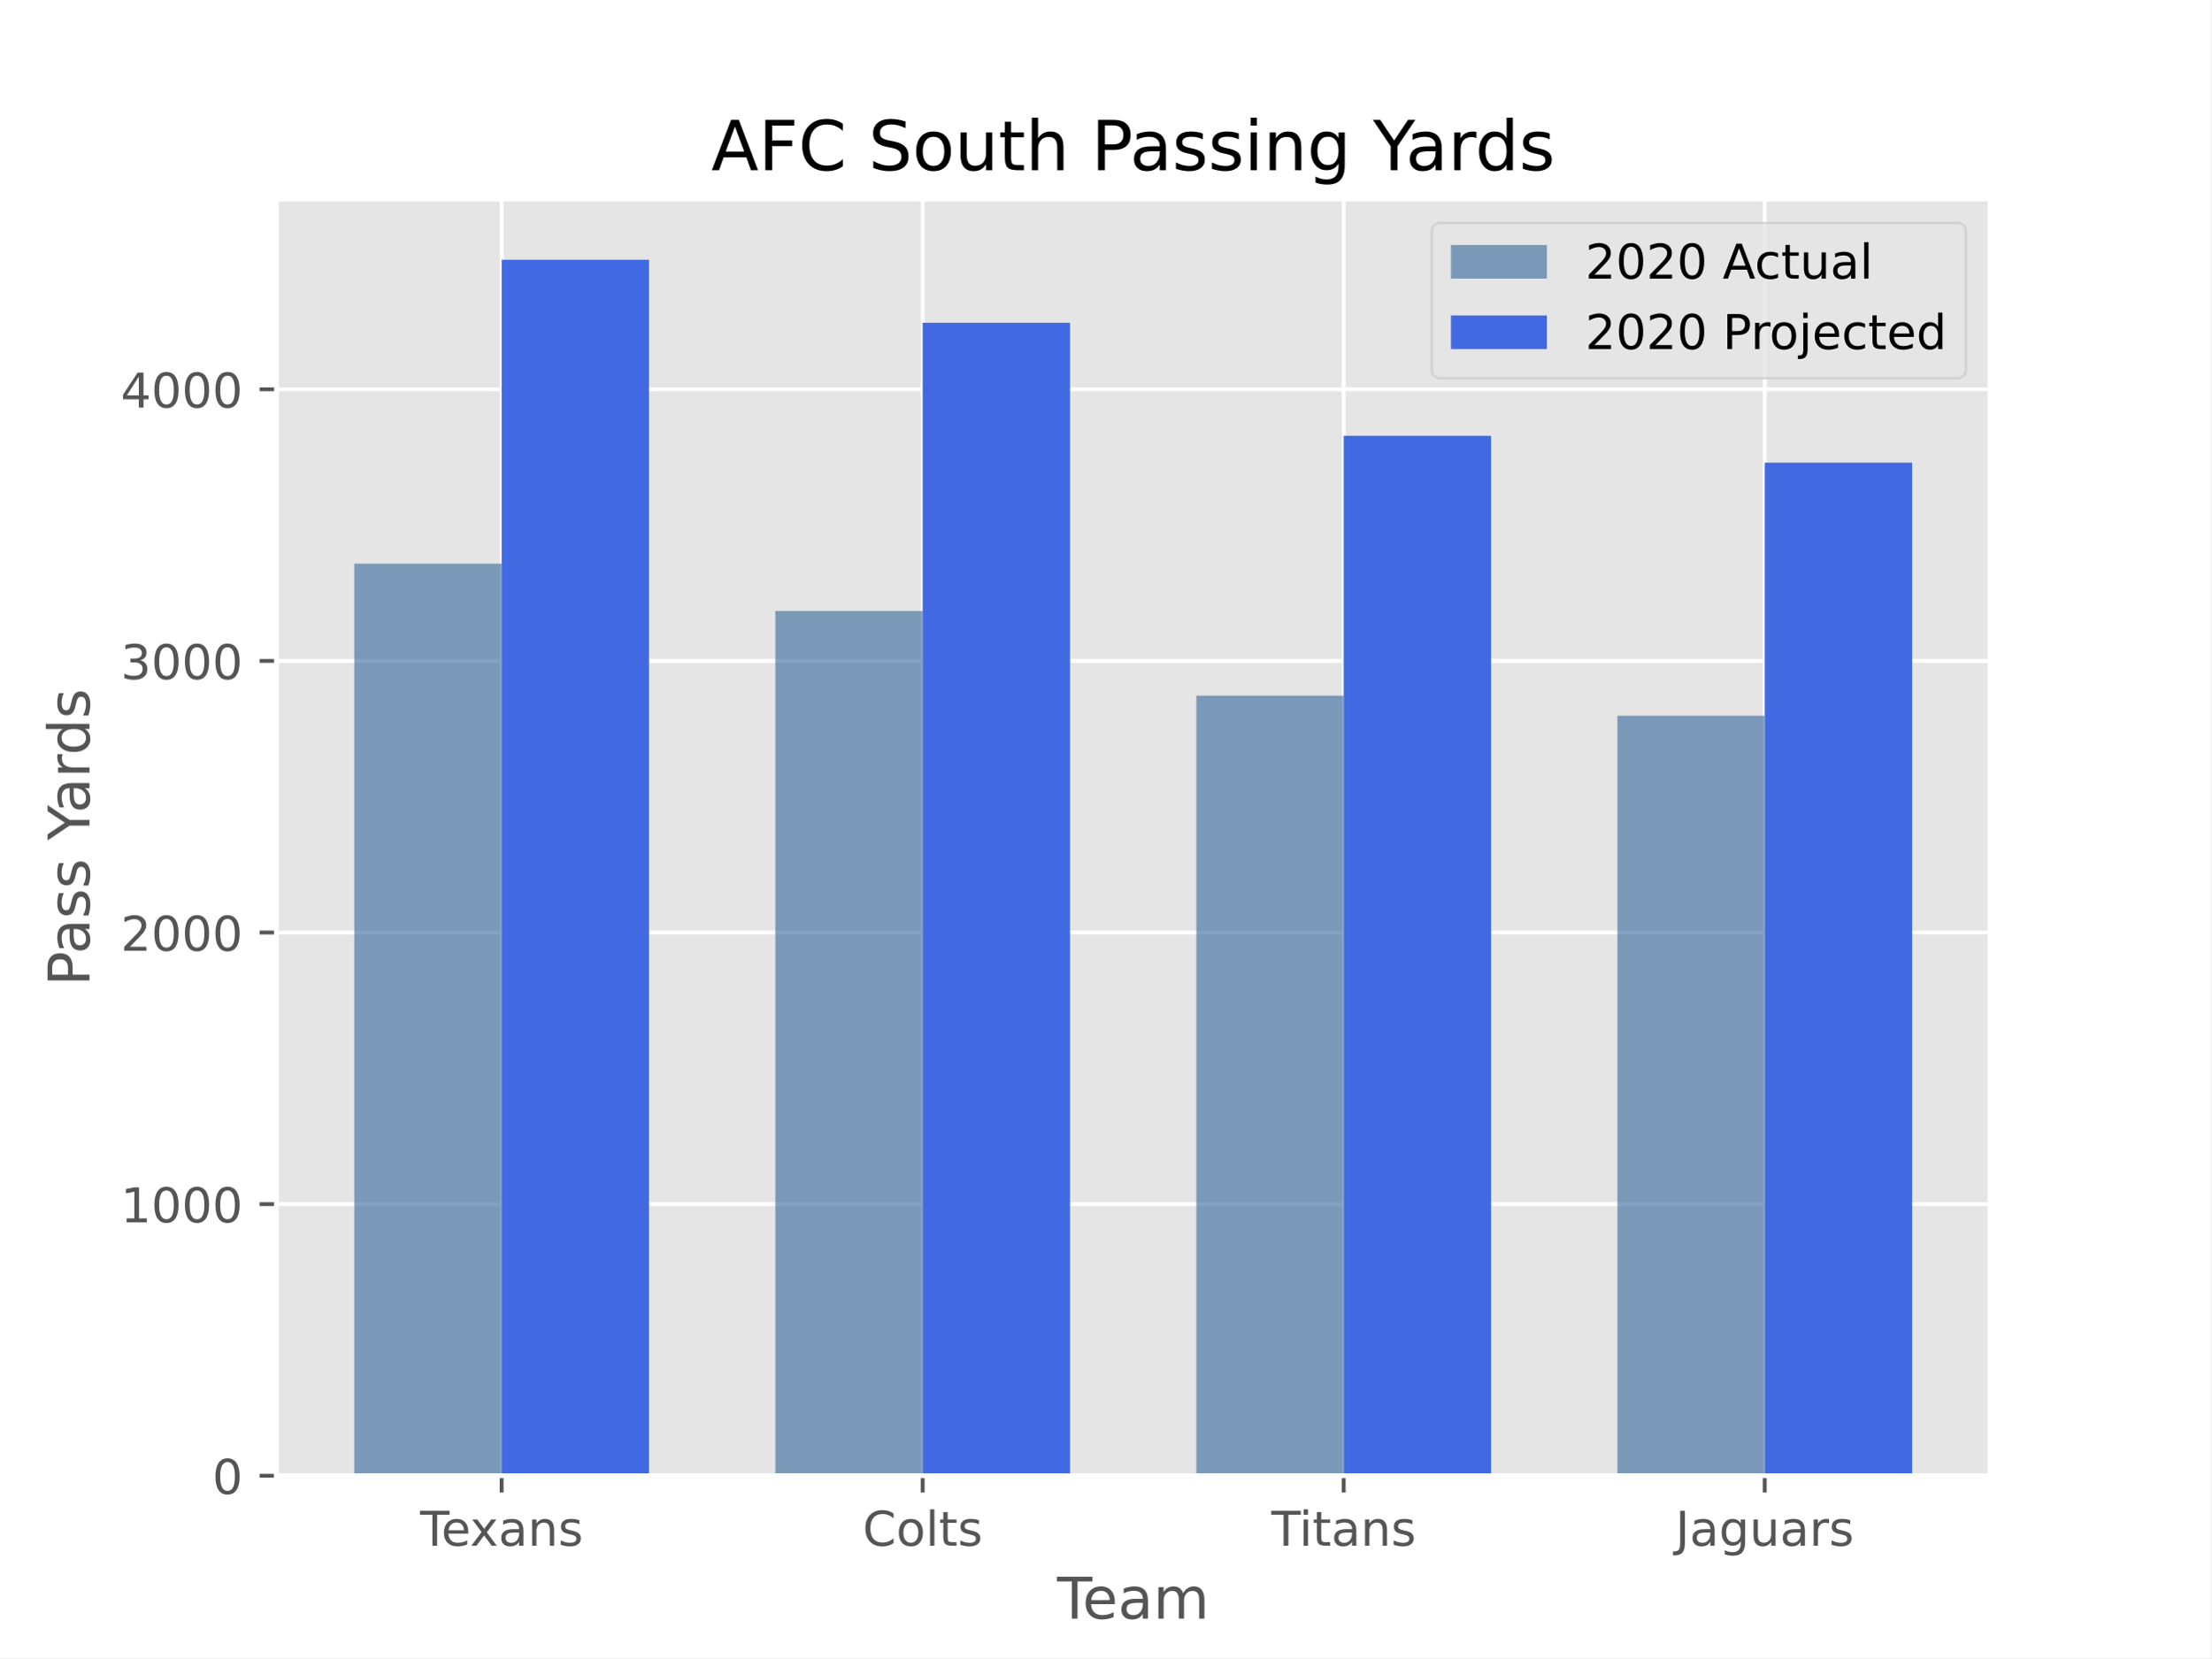
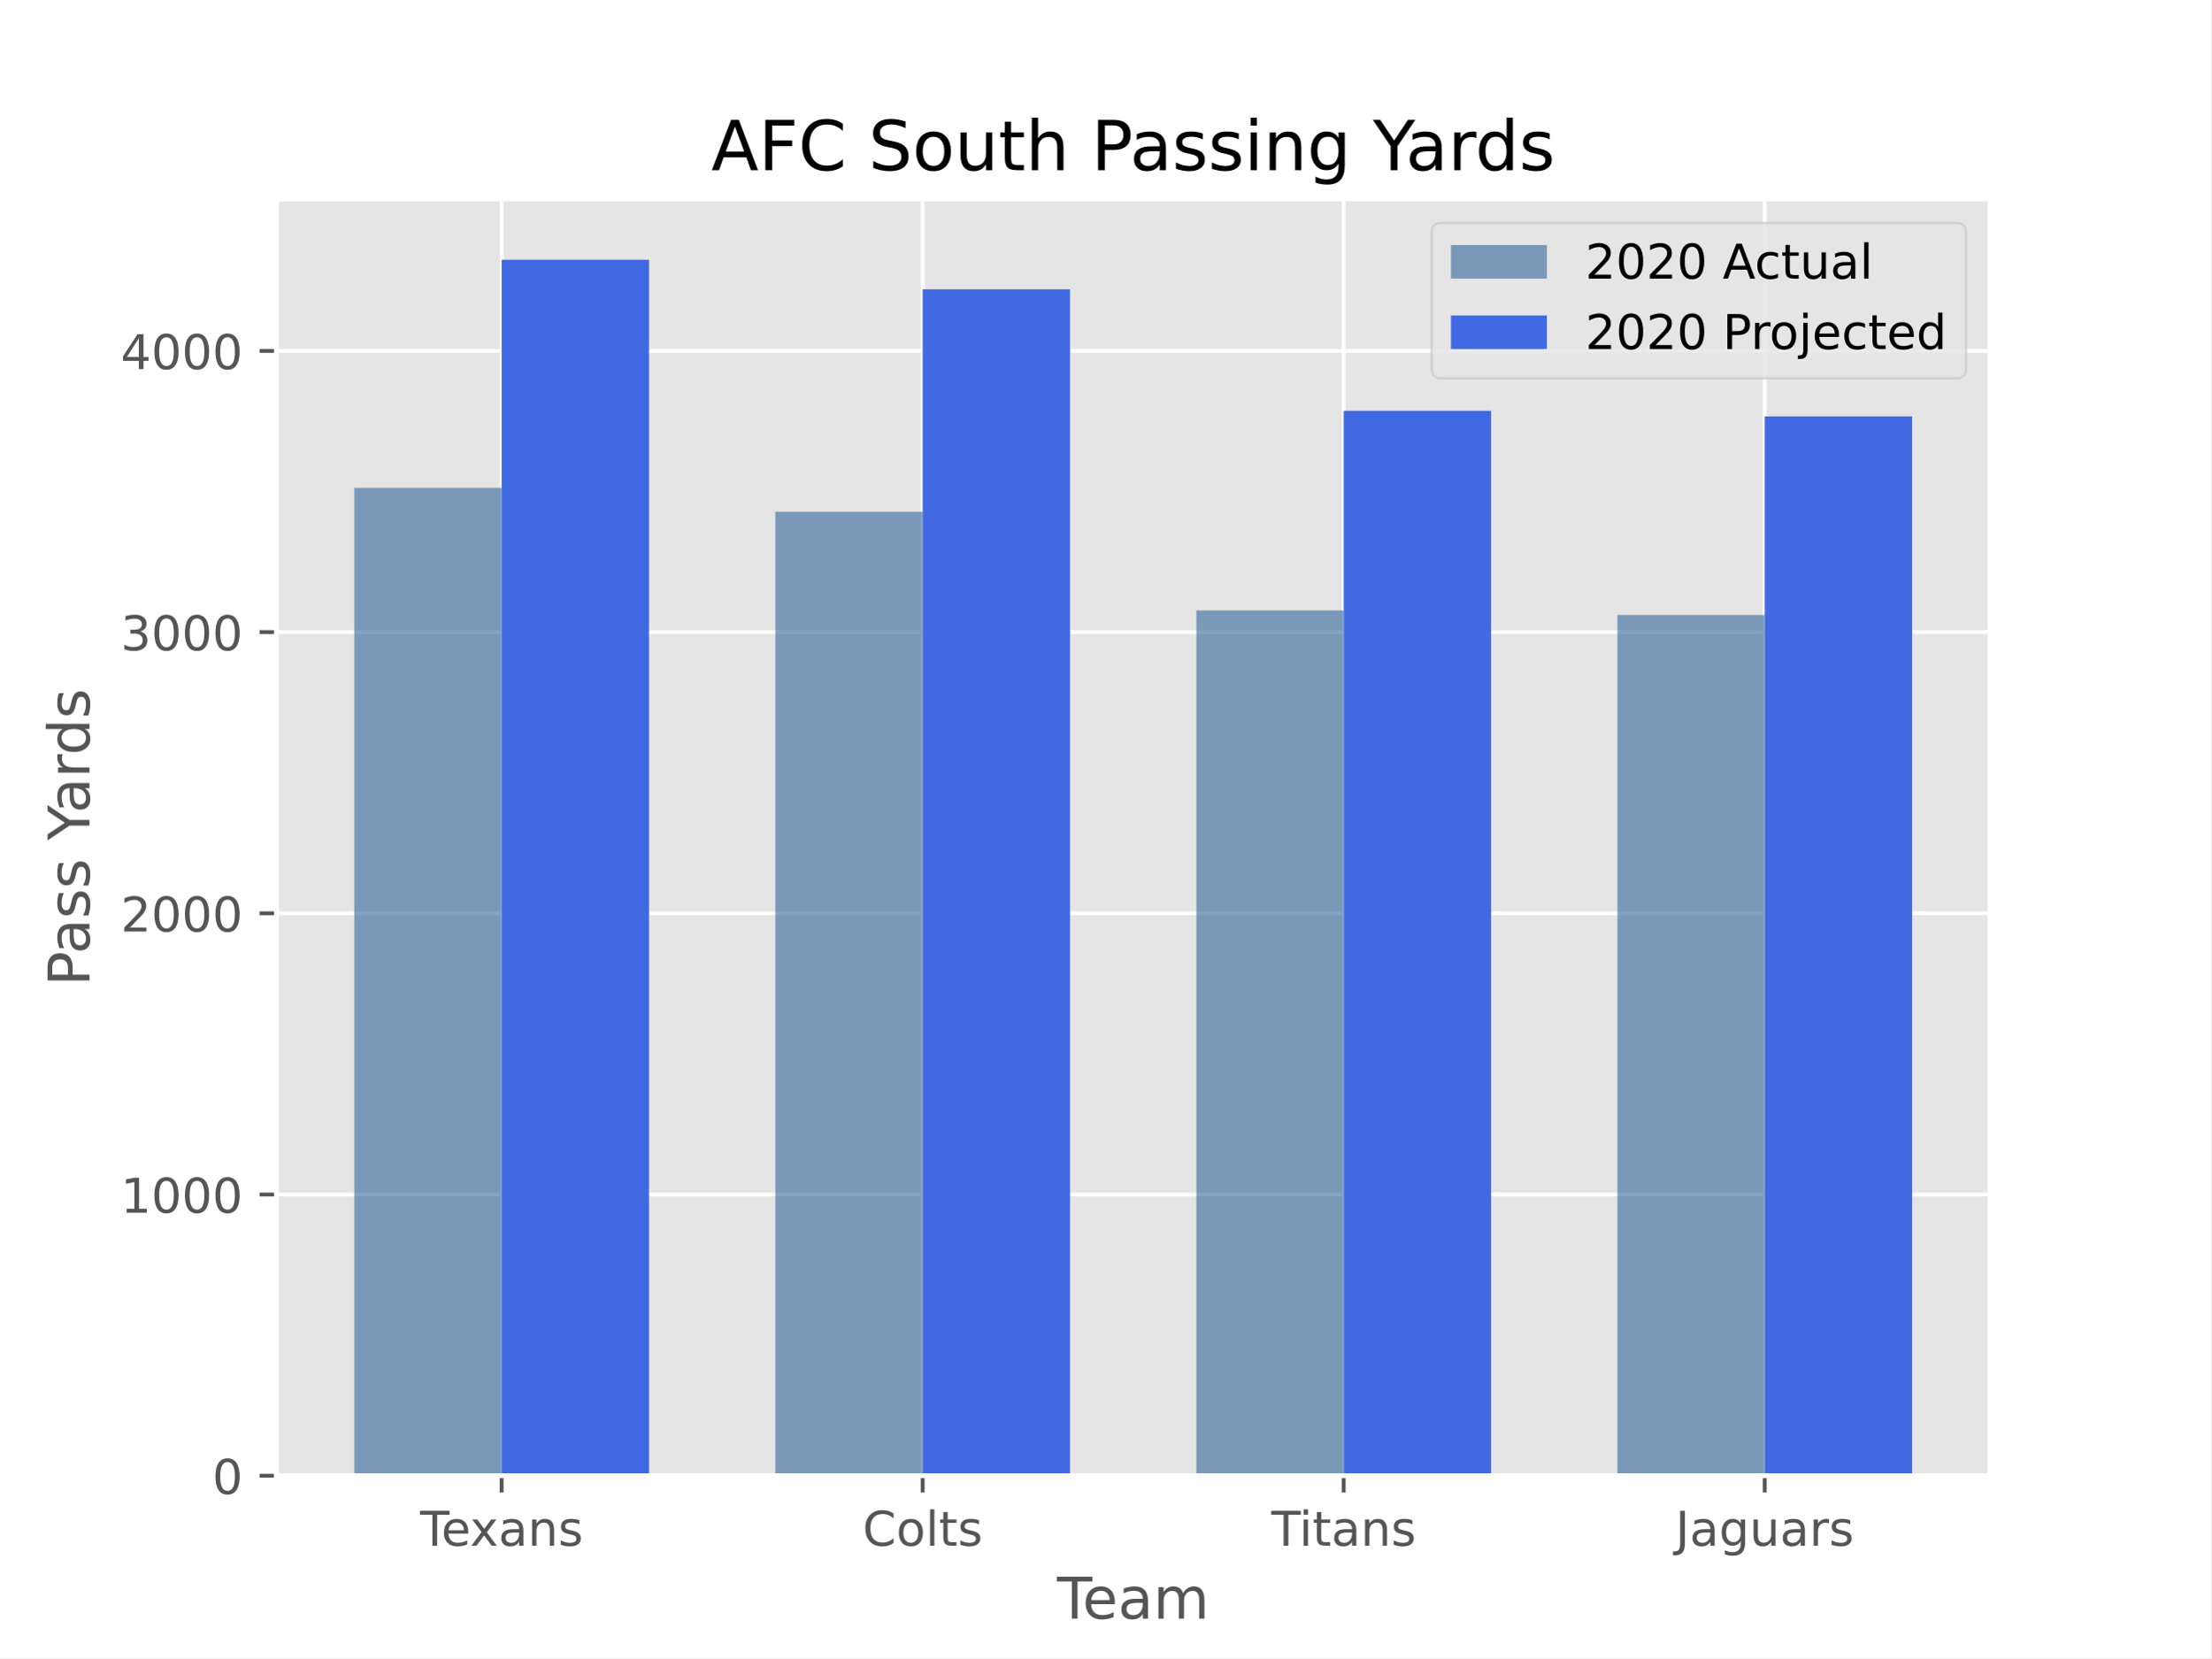
<svg xmlns="http://www.w3.org/2000/svg" xmlns:xlink="http://www.w3.org/1999/xlink" height="345.6pt" version="1.1" viewBox="0 0 460.8 345.6" width="460.8pt">
  <defs>
    <style type="text/css">*{stroke-linecap:butt;stroke-linejoin:round;}</style>
  </defs>
  <g id="figure_1">
    <g id="patch_1">
      <path d="M 0 345.6  L 460.8 345.6  L 460.8 0  L 0 0  z " style="fill:#ffffff;" />
    </g>
    <g id="axes_1">
      <g id="patch_2">
        <path d="M 57.6 307.584  L 414.72 307.584  L 414.72 41.472  L 57.6 41.472  z " style="fill:#e5e5e5;" />
      </g>
      <g id="matplotlib.axis_1">
        <g id="xtick_1">
          <g id="line2d_1">
-             <path clip-path="url(#p9303d5da12)" d="M 104.543 307.584  L 104.543 41.472  " style="fill:none;stroke:#ffffff;stroke-linecap:square;stroke-width:0.8;" />
+             <path clip-path="url(#p9ad9d931be)" d="M 104.543 307.584  L 104.543 41.472  " style="fill:none;stroke:#ffffff;stroke-linecap:square;stroke-width:0.8;" />
          </g>
          <g id="line2d_2">
            <defs>
-               <path d="M 0 0  L 0 3.5  " id="m9433338e62" style="stroke:#555555;stroke-width:0.8;" />
-             </defs>
-             <g>
-               <use style="fill:#555555;stroke:#555555;stroke-width:0.8;" x="104.543" xlink:href="#m9433338e62" y="307.584" />
+               <path d="M 0 0  L 0 3.5  " id="mf96f0c504d" style="stroke:#555555;stroke-width:0.8;" />
+             </defs>
+             <g>
+               <use style="fill:#555555;stroke:#555555;stroke-width:0.8;" x="104.543" xlink:href="#mf96f0c504d" y="307.584" />
            </g>
          </g>
          <g id="text_1">
            <g style="fill:#555555;" transform="translate(87.55345 322.1824)scale(0.1 -0.1)">
              <defs>
                <path d="M -0.297 72.906  L 61.375 72.906  L 61.375 64.594  L 35.5 64.594  L 35.5 0  L 25.594 0  L 25.594 64.594  L -0.297 64.594  z " id="DejaVuSans-84" />
                <path d="M 56.203 29.594  L 56.203 25.203  L 14.891 25.203  Q 15.484 15.922 20.484 11.062  Q 25.484 6.203 34.422 6.203  Q 39.594 6.203 44.453 7.469  Q 49.312 8.734 54.109 11.281  L 54.109 2.781  Q 49.266 0.734 44.188 -0.344  Q 39.109 -1.422 33.891 -1.422  Q 20.797 -1.422 13.156 6.188  Q 5.516 13.812 5.516 26.812  Q 5.516 40.234 12.766 48.109  Q 20.016 56 32.328 56  Q 43.359 56 49.781 48.891  Q 56.203 41.797 56.203 29.594  z M 47.219 32.234  Q 47.125 39.594 43.094 43.984  Q 39.062 48.391 32.422 48.391  Q 24.906 48.391 20.391 44.141  Q 15.875 39.891 15.188 32.172  z " id="DejaVuSans-101" />
                <path d="M 54.891 54.688  L 35.109 28.078  L 55.906 0  L 45.312 0  L 29.391 21.484  L 13.484 0  L 2.875 0  L 24.125 28.609  L 4.688 54.688  L 15.281 54.688  L 29.781 35.203  L 44.281 54.688  z " id="DejaVuSans-120" />
                <path d="M 34.281 27.484  Q 23.391 27.484 19.188 25  Q 14.984 22.516 14.984 16.5  Q 14.984 11.719 18.141 8.906  Q 21.297 6.109 26.703 6.109  Q 34.188 6.109 38.703 11.406  Q 43.219 16.703 43.219 25.484  L 43.219 27.484  z M 52.203 31.203  L 52.203 0  L 43.219 0  L 43.219 8.297  Q 40.141 3.328 35.547 0.953  Q 30.953 -1.422 24.312 -1.422  Q 15.922 -1.422 10.953 3.297  Q 6 8.016 6 15.922  Q 6 25.141 12.172 29.828  Q 18.359 34.516 30.609 34.516  L 43.219 34.516  L 43.219 35.406  Q 43.219 41.609 39.141 45  Q 35.062 48.391 27.688 48.391  Q 23 48.391 18.547 47.266  Q 14.109 46.141 10.016 43.891  L 10.016 52.203  Q 14.938 54.109 19.578 55.047  Q 24.219 56 28.609 56  Q 40.484 56 46.344 49.844  Q 52.203 43.703 52.203 31.203  z " id="DejaVuSans-97" />
                <path d="M 54.891 33.016  L 54.891 0  L 45.906 0  L 45.906 32.719  Q 45.906 40.484 42.875 44.328  Q 39.844 48.188 33.797 48.188  Q 26.516 48.188 22.312 43.547  Q 18.109 38.922 18.109 30.906  L 18.109 0  L 9.078 0  L 9.078 54.688  L 18.109 54.688  L 18.109 46.188  Q 21.344 51.125 25.703 53.562  Q 30.078 56 35.797 56  Q 45.219 56 50.047 50.172  Q 54.891 44.344 54.891 33.016  z " id="DejaVuSans-110" />
                <path d="M 44.281 53.078  L 44.281 44.578  Q 40.484 46.531 36.375 47.5  Q 32.281 48.484 27.875 48.484  Q 21.188 48.484 17.844 46.438  Q 14.5 44.391 14.5 40.281  Q 14.5 37.156 16.891 35.375  Q 19.281 33.594 26.516 31.984  L 29.594 31.297  Q 39.156 29.25 43.188 25.516  Q 47.219 21.781 47.219 15.094  Q 47.219 7.469 41.188 3.016  Q 35.156 -1.422 24.609 -1.422  Q 20.219 -1.422 15.453 -0.562  Q 10.688 0.297 5.422 2  L 5.422 11.281  Q 10.406 8.688 15.234 7.391  Q 20.062 6.109 24.812 6.109  Q 31.156 6.109 34.562 8.281  Q 37.984 10.453 37.984 14.406  Q 37.984 18.062 35.516 20.016  Q 33.062 21.969 24.703 23.781  L 21.578 24.516  Q 13.234 26.266 9.516 29.906  Q 5.812 33.547 5.812 39.891  Q 5.812 47.609 11.281 51.797  Q 16.75 56 26.812 56  Q 31.781 56 36.172 55.266  Q 40.578 54.547 44.281 53.078  z " id="DejaVuSans-115" />
              </defs>
              <use xlink:href="#DejaVuSans-84" />
              <use x="44.084" xlink:href="#DejaVuSans-101" />
              <use x="103.857" xlink:href="#DejaVuSans-120" />
              <use x="163.037" xlink:href="#DejaVuSans-97" />
              <use x="224.316" xlink:href="#DejaVuSans-110" />
              <use x="287.695" xlink:href="#DejaVuSans-115" />
            </g>
          </g>
        </g>
        <g id="xtick_2">
          <g id="line2d_3">
-             <path clip-path="url(#p9303d5da12)" d="M 192.288 307.584  L 192.288 41.472  " style="fill:none;stroke:#ffffff;stroke-linecap:square;stroke-width:0.8;" />
+             <path clip-path="url(#p9ad9d931be)" d="M 192.288 307.584  L 192.288 41.472  " style="fill:none;stroke:#ffffff;stroke-linecap:square;stroke-width:0.8;" />
          </g>
          <g id="line2d_4">
            <g>
-               <use style="fill:#555555;stroke:#555555;stroke-width:0.8;" x="192.288" xlink:href="#m9433338e62" y="307.584" />
+               <use style="fill:#555555;stroke:#555555;stroke-width:0.8;" x="192.288" xlink:href="#mf96f0c504d" y="307.584" />
            </g>
          </g>
          <g id="text_2">
            <g style="fill:#555555;" transform="translate(179.7831 322.1824)scale(0.1 -0.1)">
              <defs>
                <path d="M 64.406 67.281  L 64.406 56.891  Q 59.422 61.531 53.781 63.812  Q 48.141 66.109 41.797 66.109  Q 29.297 66.109 22.656 58.469  Q 16.016 50.828 16.016 36.375  Q 16.016 21.969 22.656 14.328  Q 29.297 6.688 41.797 6.688  Q 48.141 6.688 53.781 8.984  Q 59.422 11.281 64.406 15.922  L 64.406 5.609  Q 59.234 2.094 53.438 0.328  Q 47.656 -1.422 41.219 -1.422  Q 24.656 -1.422 15.125 8.703  Q 5.609 18.844 5.609 36.375  Q 5.609 53.953 15.125 64.078  Q 24.656 74.219 41.219 74.219  Q 47.75 74.219 53.531 72.484  Q 59.328 70.75 64.406 67.281  z " id="DejaVuSans-67" />
                <path d="M 30.609 48.391  Q 23.391 48.391 19.188 42.75  Q 14.984 37.109 14.984 27.297  Q 14.984 17.484 19.156 11.844  Q 23.344 6.203 30.609 6.203  Q 37.797 6.203 41.984 11.859  Q 46.188 17.531 46.188 27.297  Q 46.188 37.016 41.984 42.703  Q 37.797 48.391 30.609 48.391  z M 30.609 56  Q 42.328 56 49.016 48.375  Q 55.719 40.766 55.719 27.297  Q 55.719 13.875 49.016 6.219  Q 42.328 -1.422 30.609 -1.422  Q 18.844 -1.422 12.172 6.219  Q 5.516 13.875 5.516 27.297  Q 5.516 40.766 12.172 48.375  Q 18.844 56 30.609 56  z " id="DejaVuSans-111" />
                <path d="M 9.422 75.984  L 18.406 75.984  L 18.406 0  L 9.422 0  z " id="DejaVuSans-108" />
                <path d="M 18.312 70.219  L 18.312 54.688  L 36.812 54.688  L 36.812 47.703  L 18.312 47.703  L 18.312 18.016  Q 18.312 11.328 20.141 9.422  Q 21.969 7.516 27.594 7.516  L 36.812 7.516  L 36.812 0  L 27.594 0  Q 17.188 0 13.234 3.875  Q 9.281 7.766 9.281 18.016  L 9.281 47.703  L 2.688 47.703  L 2.688 54.688  L 9.281 54.688  L 9.281 70.219  z " id="DejaVuSans-116" />
              </defs>
              <use xlink:href="#DejaVuSans-67" />
              <use x="69.824" xlink:href="#DejaVuSans-111" />
              <use x="131.006" xlink:href="#DejaVuSans-108" />
              <use x="158.789" xlink:href="#DejaVuSans-116" />
              <use x="197.998" xlink:href="#DejaVuSans-115" />
            </g>
          </g>
        </g>
        <g id="xtick_3">
          <g id="line2d_5">
-             <path clip-path="url(#p9303d5da12)" d="M 280.032 307.584  L 280.032 41.472  " style="fill:none;stroke:#ffffff;stroke-linecap:square;stroke-width:0.8;" />
+             <path clip-path="url(#p9ad9d931be)" d="M 280.032 307.584  L 280.032 41.472  " style="fill:none;stroke:#ffffff;stroke-linecap:square;stroke-width:0.8;" />
          </g>
          <g id="line2d_6">
            <g>
-               <use style="fill:#555555;stroke:#555555;stroke-width:0.8;" x="280.032" xlink:href="#m9433338e62" y="307.584" />
+               <use style="fill:#555555;stroke:#555555;stroke-width:0.8;" x="280.032" xlink:href="#mf96f0c504d" y="307.584" />
            </g>
          </g>
          <g id="text_3">
            <g style="fill:#555555;" transform="translate(264.9479 322.1824)scale(0.1 -0.1)">
              <defs>
                <path d="M 9.422 54.688  L 18.406 54.688  L 18.406 0  L 9.422 0  z M 9.422 75.984  L 18.406 75.984  L 18.406 64.594  L 9.422 64.594  z " id="DejaVuSans-105" />
              </defs>
              <use xlink:href="#DejaVuSans-84" />
              <use x="57.959" xlink:href="#DejaVuSans-105" />
              <use x="85.742" xlink:href="#DejaVuSans-116" />
              <use x="124.951" xlink:href="#DejaVuSans-97" />
              <use x="186.23" xlink:href="#DejaVuSans-110" />
              <use x="249.609" xlink:href="#DejaVuSans-115" />
            </g>
          </g>
        </g>
        <g id="xtick_4">
          <g id="line2d_7">
-             <path clip-path="url(#p9303d5da12)" d="M 367.777 307.584  L 367.777 41.472  " style="fill:none;stroke:#ffffff;stroke-linecap:square;stroke-width:0.8;" />
+             <path clip-path="url(#p9ad9d931be)" d="M 367.777 307.584  L 367.777 41.472  " style="fill:none;stroke:#ffffff;stroke-linecap:square;stroke-width:0.8;" />
          </g>
          <g id="line2d_8">
            <g>
-               <use style="fill:#555555;stroke:#555555;stroke-width:0.8;" x="367.777" xlink:href="#m9433338e62" y="307.584" />
+               <use style="fill:#555555;stroke:#555555;stroke-width:0.8;" x="367.777" xlink:href="#mf96f0c504d" y="307.584" />
            </g>
          </g>
          <g id="text_4">
            <g style="fill:#555555;" transform="translate(349.1705 322.1824)scale(0.1 -0.1)">
              <defs>
                <path d="M 9.812 72.906  L 19.672 72.906  L 19.672 5.078  Q 19.672 -8.109 14.672 -14.062  Q 9.672 -20.016 -1.422 -20.016  L -5.172 -20.016  L -5.172 -11.719  L -2.094 -11.719  Q 4.438 -11.719 7.125 -8.047  Q 9.812 -4.391 9.812 5.078  z " id="DejaVuSans-74" />
                <path d="M 45.406 27.984  Q 45.406 37.75 41.375 43.109  Q 37.359 48.484 30.078 48.484  Q 22.859 48.484 18.828 43.109  Q 14.797 37.75 14.797 27.984  Q 14.797 18.266 18.828 12.891  Q 22.859 7.516 30.078 7.516  Q 37.359 7.516 41.375 12.891  Q 45.406 18.266 45.406 27.984  z M 54.391 6.781  Q 54.391 -7.172 48.188 -13.984  Q 42 -20.797 29.203 -20.797  Q 24.469 -20.797 20.266 -20.094  Q 16.062 -19.391 12.109 -17.922  L 12.109 -9.188  Q 16.062 -11.328 19.922 -12.344  Q 23.781 -13.375 27.781 -13.375  Q 36.625 -13.375 41.016 -8.766  Q 45.406 -4.156 45.406 5.172  L 45.406 9.625  Q 42.625 4.781 38.281 2.391  Q 33.938 0 27.875 0  Q 17.828 0 11.672 7.656  Q 5.516 15.328 5.516 27.984  Q 5.516 40.672 11.672 48.328  Q 17.828 56 27.875 56  Q 33.938 56 38.281 53.609  Q 42.625 51.219 45.406 46.391  L 45.406 54.688  L 54.391 54.688  z " id="DejaVuSans-103" />
                <path d="M 8.5 21.578  L 8.5 54.688  L 17.484 54.688  L 17.484 21.922  Q 17.484 14.156 20.5 10.266  Q 23.531 6.391 29.594 6.391  Q 36.859 6.391 41.078 11.031  Q 45.312 15.672 45.312 23.688  L 45.312 54.688  L 54.297 54.688  L 54.297 0  L 45.312 0  L 45.312 8.406  Q 42.047 3.422 37.719 1  Q 33.406 -1.422 27.688 -1.422  Q 18.266 -1.422 13.375 4.438  Q 8.5 10.297 8.5 21.578  z M 31.109 56  z " id="DejaVuSans-117" />
                <path d="M 41.109 46.297  Q 39.594 47.172 37.812 47.578  Q 36.031 48 33.891 48  Q 26.266 48 22.188 43.047  Q 18.109 38.094 18.109 28.812  L 18.109 0  L 9.078 0  L 9.078 54.688  L 18.109 54.688  L 18.109 46.188  Q 20.953 51.172 25.484 53.578  Q 30.031 56 36.531 56  Q 37.453 56 38.578 55.875  Q 39.703 55.766 41.062 55.516  z " id="DejaVuSans-114" />
              </defs>
              <use xlink:href="#DejaVuSans-74" />
              <use x="29.492" xlink:href="#DejaVuSans-97" />
              <use x="90.771" xlink:href="#DejaVuSans-103" />
              <use x="154.248" xlink:href="#DejaVuSans-117" />
              <use x="217.627" xlink:href="#DejaVuSans-97" />
              <use x="278.906" xlink:href="#DejaVuSans-114" />
              <use x="320.02" xlink:href="#DejaVuSans-115" />
            </g>
          </g>
        </g>
        <g id="text_5">
          <g style="fill:#555555;" transform="translate(220.3022 337.3802)scale(0.12 -0.12)">
            <defs>
              <path d="M 52 44.188  Q 55.375 50.25 60.062 53.125  Q 64.75 56 71.094 56  Q 79.641 56 84.281 50.016  Q 88.922 44.047 88.922 33.016  L 88.922 0  L 79.891 0  L 79.891 32.719  Q 79.891 40.578 77.094 44.375  Q 74.312 48.188 68.609 48.188  Q 61.625 48.188 57.562 43.547  Q 53.516 38.922 53.516 30.906  L 53.516 0  L 44.484 0  L 44.484 32.719  Q 44.484 40.625 41.703 44.406  Q 38.922 48.188 33.109 48.188  Q 26.219 48.188 22.156 43.531  Q 18.109 38.875 18.109 30.906  L 18.109 0  L 9.078 0  L 9.078 54.688  L 18.109 54.688  L 18.109 46.188  Q 21.188 51.219 25.484 53.609  Q 29.781 56 35.688 56  Q 41.656 56 45.828 52.969  Q 50 49.953 52 44.188  z " id="DejaVuSans-109" />
            </defs>
            <use xlink:href="#DejaVuSans-84" />
            <use x="44.084" xlink:href="#DejaVuSans-101" />
            <use x="105.607" xlink:href="#DejaVuSans-97" />
            <use x="166.887" xlink:href="#DejaVuSans-109" />
          </g>
        </g>
      </g>
      <g id="matplotlib.axis_2">
        <g id="ytick_1">
          <g id="line2d_9">
-             <path clip-path="url(#p9303d5da12)" d="M 57.6 307.584  L 414.72 307.584  " style="fill:none;stroke:#ffffff;stroke-linecap:square;stroke-width:0.8;" />
+             <path clip-path="url(#p9ad9d931be)" d="M 57.6 307.584  L 414.72 307.584  " style="fill:none;stroke:#ffffff;stroke-linecap:square;stroke-width:0.8;" />
          </g>
          <g id="line2d_10">
            <defs>
-               <path d="M 0 0  L -3.5 0  " id="mdfd6d01c92" style="stroke:#555555;stroke-width:0.8;" />
-             </defs>
-             <g>
-               <use style="fill:#555555;stroke:#555555;stroke-width:0.8;" x="57.6" xlink:href="#mdfd6d01c92" y="307.584" />
+               <path d="M 0 0  L -3.5 0  " id="mae5f14f880" style="stroke:#555555;stroke-width:0.8;" />
+             </defs>
+             <g>
+               <use style="fill:#555555;stroke:#555555;stroke-width:0.8;" x="57.6" xlink:href="#mae5f14f880" y="307.584" />
            </g>
          </g>
          <g id="text_6">
            <g style="fill:#555555;" transform="translate(44.2375 311.3832)scale(0.1 -0.1)">
              <defs>
                <path d="M 31.781 66.406  Q 24.172 66.406 20.328 58.906  Q 16.5 51.422 16.5 36.375  Q 16.5 21.391 20.328 13.891  Q 24.172 6.391 31.781 6.391  Q 39.453 6.391 43.281 13.891  Q 47.125 21.391 47.125 36.375  Q 47.125 51.422 43.281 58.906  Q 39.453 66.406 31.781 66.406  z M 31.781 74.219  Q 44.047 74.219 50.516 64.516  Q 56.984 54.828 56.984 36.375  Q 56.984 17.969 50.516 8.266  Q 44.047 -1.422 31.781 -1.422  Q 19.531 -1.422 13.062 8.266  Q 6.594 17.969 6.594 36.375  Q 6.594 54.828 13.062 64.516  Q 19.531 74.219 31.781 74.219  z " id="DejaVuSans-48" />
              </defs>
              <use xlink:href="#DejaVuSans-48" />
            </g>
          </g>
        </g>
        <g id="ytick_2">
          <g id="line2d_11">
-             <path clip-path="url(#p9303d5da12)" d="M 57.6 250.975  L 414.72 250.975  " style="fill:none;stroke:#ffffff;stroke-linecap:square;stroke-width:0.8;" />
+             <path clip-path="url(#p9ad9d931be)" d="M 57.6 248.972  L 414.72 248.972  " style="fill:none;stroke:#ffffff;stroke-linecap:square;stroke-width:0.8;" />
          </g>
          <g id="line2d_12">
            <g>
-               <use style="fill:#555555;stroke:#555555;stroke-width:0.8;" x="57.6" xlink:href="#mdfd6d01c92" y="250.975" />
+               <use style="fill:#555555;stroke:#555555;stroke-width:0.8;" x="57.6" xlink:href="#mae5f14f880" y="248.972" />
            </g>
          </g>
          <g id="text_7">
-             <g style="fill:#555555;" transform="translate(25.15 254.7739)scale(0.1 -0.1)">
+             <g style="fill:#555555;" transform="translate(25.15 252.7708)scale(0.1 -0.1)">
              <defs>
                <path d="M 12.406 8.297  L 28.516 8.297  L 28.516 63.922  L 10.984 60.406  L 10.984 69.391  L 28.422 72.906  L 38.281 72.906  L 38.281 8.297  L 54.391 8.297  L 54.391 0  L 12.406 0  z " id="DejaVuSans-49" />
              </defs>
              <use xlink:href="#DejaVuSans-49" />
              <use x="63.623" xlink:href="#DejaVuSans-48" />
              <use x="127.246" xlink:href="#DejaVuSans-48" />
              <use x="190.869" xlink:href="#DejaVuSans-48" />
            </g>
          </g>
        </g>
        <g id="ytick_3">
          <g id="line2d_13">
-             <path clip-path="url(#p9303d5da12)" d="M 57.6 194.365  L 414.72 194.365  " style="fill:none;stroke:#ffffff;stroke-linecap:square;stroke-width:0.8;" />
+             <path clip-path="url(#p9ad9d931be)" d="M 57.6 190.359  L 414.72 190.359  " style="fill:none;stroke:#ffffff;stroke-linecap:square;stroke-width:0.8;" />
          </g>
          <g id="line2d_14">
            <g>
-               <use style="fill:#555555;stroke:#555555;stroke-width:0.8;" x="57.6" xlink:href="#mdfd6d01c92" y="194.365" />
+               <use style="fill:#555555;stroke:#555555;stroke-width:0.8;" x="57.6" xlink:href="#mae5f14f880" y="190.359" />
            </g>
          </g>
          <g id="text_8">
-             <g style="fill:#555555;" transform="translate(25.15 198.1645)scale(0.1 -0.1)">
+             <g style="fill:#555555;" transform="translate(25.15 194.1584)scale(0.1 -0.1)">
              <defs>
                <path d="M 19.188 8.297  L 53.609 8.297  L 53.609 0  L 7.328 0  L 7.328 8.297  Q 12.938 14.109 22.625 23.891  Q 32.328 33.688 34.812 36.531  Q 39.547 41.844 41.422 45.531  Q 43.312 49.219 43.312 52.781  Q 43.312 58.594 39.234 62.25  Q 35.156 65.922 28.609 65.922  Q 23.969 65.922 18.812 64.312  Q 13.672 62.703 7.812 59.422  L 7.812 69.391  Q 13.766 71.781 18.938 73  Q 24.125 74.219 28.422 74.219  Q 39.75 74.219 46.484 68.547  Q 53.219 62.891 53.219 53.422  Q 53.219 48.922 51.531 44.891  Q 49.859 40.875 45.406 35.406  Q 44.188 33.984 37.641 27.219  Q 31.109 20.453 19.188 8.297  z " id="DejaVuSans-50" />
              </defs>
              <use xlink:href="#DejaVuSans-50" />
              <use x="63.623" xlink:href="#DejaVuSans-48" />
              <use x="127.246" xlink:href="#DejaVuSans-48" />
              <use x="190.869" xlink:href="#DejaVuSans-48" />
            </g>
          </g>
        </g>
        <g id="ytick_4">
          <g id="line2d_15">
-             <path clip-path="url(#p9303d5da12)" d="M 57.6 137.756  L 414.72 137.756  " style="fill:none;stroke:#ffffff;stroke-linecap:square;stroke-width:0.8;" />
+             <path clip-path="url(#p9ad9d931be)" d="M 57.6 131.747  L 414.72 131.747  " style="fill:none;stroke:#ffffff;stroke-linecap:square;stroke-width:0.8;" />
          </g>
          <g id="line2d_16">
            <g>
-               <use style="fill:#555555;stroke:#555555;stroke-width:0.8;" x="57.6" xlink:href="#mdfd6d01c92" y="137.756" />
+               <use style="fill:#555555;stroke:#555555;stroke-width:0.8;" x="57.6" xlink:href="#mae5f14f880" y="131.747" />
            </g>
          </g>
          <g id="text_9">
-             <g style="fill:#555555;" transform="translate(25.15 141.5552)scale(0.1 -0.1)">
+             <g style="fill:#555555;" transform="translate(25.15 135.546)scale(0.1 -0.1)">
              <defs>
                <path d="M 40.578 39.312  Q 47.656 37.797 51.625 33  Q 55.609 28.219 55.609 21.188  Q 55.609 10.406 48.188 4.484  Q 40.766 -1.422 27.094 -1.422  Q 22.516 -1.422 17.656 -0.516  Q 12.797 0.391 7.625 2.203  L 7.625 11.719  Q 11.719 9.328 16.594 8.109  Q 21.484 6.891 26.812 6.891  Q 36.078 6.891 40.938 10.547  Q 45.797 14.203 45.797 21.188  Q 45.797 27.641 41.281 31.266  Q 36.766 34.906 28.719 34.906  L 20.219 34.906  L 20.219 43.016  L 29.109 43.016  Q 36.375 43.016 40.234 45.922  Q 44.094 48.828 44.094 54.297  Q 44.094 59.906 40.109 62.906  Q 36.141 65.922 28.719 65.922  Q 24.656 65.922 20.016 65.031  Q 15.375 64.156 9.812 62.312  L 9.812 71.094  Q 15.438 72.656 20.344 73.438  Q 25.25 74.219 29.594 74.219  Q 40.828 74.219 47.359 69.109  Q 53.906 64.016 53.906 55.328  Q 53.906 49.266 50.438 45.094  Q 46.969 40.922 40.578 39.312  z " id="DejaVuSans-51" />
              </defs>
              <use xlink:href="#DejaVuSans-51" />
              <use x="63.623" xlink:href="#DejaVuSans-48" />
              <use x="127.246" xlink:href="#DejaVuSans-48" />
              <use x="190.869" xlink:href="#DejaVuSans-48" />
            </g>
          </g>
        </g>
        <g id="ytick_5">
          <g id="line2d_17">
-             <path clip-path="url(#p9303d5da12)" d="M 57.6 81.147  L 414.72 81.147  " style="fill:none;stroke:#ffffff;stroke-linecap:square;stroke-width:0.8;" />
+             <path clip-path="url(#p9ad9d931be)" d="M 57.6 73.134  L 414.72 73.134  " style="fill:none;stroke:#ffffff;stroke-linecap:square;stroke-width:0.8;" />
          </g>
          <g id="line2d_18">
            <g>
-               <use style="fill:#555555;stroke:#555555;stroke-width:0.8;" x="57.6" xlink:href="#mdfd6d01c92" y="81.147" />
+               <use style="fill:#555555;stroke:#555555;stroke-width:0.8;" x="57.6" xlink:href="#mae5f14f880" y="73.134" />
            </g>
          </g>
          <g id="text_10">
-             <g style="fill:#555555;" transform="translate(25.15 84.94587)scale(0.1 -0.1)">
+             <g style="fill:#555555;" transform="translate(25.15 76.93363)scale(0.1 -0.1)">
              <defs>
                <path d="M 37.797 64.312  L 12.891 25.391  L 37.797 25.391  z M 35.203 72.906  L 47.609 72.906  L 47.609 25.391  L 58.016 25.391  L 58.016 17.188  L 47.609 17.188  L 47.609 0  L 37.797 0  L 37.797 17.188  L 4.891 17.188  L 4.891 26.703  z " id="DejaVuSans-52" />
              </defs>
              <use xlink:href="#DejaVuSans-52" />
              <use x="63.623" xlink:href="#DejaVuSans-48" />
              <use x="127.246" xlink:href="#DejaVuSans-48" />
              <use x="190.869" xlink:href="#DejaVuSans-48" />
            </g>
          </g>
        </g>
        <g id="text_11">
          <g style="fill:#555555;" transform="translate(18.65438 205.5236)rotate(-90)scale(0.12 -0.12)">
            <defs>
              <path d="M 19.672 64.797  L 19.672 37.406  L 32.078 37.406  Q 38.969 37.406 42.719 40.969  Q 46.484 44.531 46.484 51.125  Q 46.484 57.672 42.719 61.234  Q 38.969 64.797 32.078 64.797  z M 9.812 72.906  L 32.078 72.906  Q 44.344 72.906 50.609 67.359  Q 56.891 61.812 56.891 51.125  Q 56.891 40.328 50.609 34.812  Q 44.344 29.297 32.078 29.297  L 19.672 29.297  L 19.672 0  L 9.812 0  z " id="DejaVuSans-80" />
              <path id="DejaVuSans-32" />
              <path d="M -0.203 72.906  L 10.406 72.906  L 30.609 42.922  L 50.688 72.906  L 61.281 72.906  L 35.5 34.719  L 35.5 0  L 25.594 0  L 25.594 34.719  z " id="DejaVuSans-89" />
              <path d="M 45.406 46.391  L 45.406 75.984  L 54.391 75.984  L 54.391 0  L 45.406 0  L 45.406 8.203  Q 42.578 3.328 38.25 0.953  Q 33.938 -1.422 27.875 -1.422  Q 17.969 -1.422 11.734 6.484  Q 5.516 14.406 5.516 27.297  Q 5.516 40.188 11.734 48.094  Q 17.969 56 27.875 56  Q 33.938 56 38.25 53.625  Q 42.578 51.266 45.406 46.391  z M 14.797 27.297  Q 14.797 17.391 18.875 11.75  Q 22.953 6.109 30.078 6.109  Q 37.203 6.109 41.297 11.75  Q 45.406 17.391 45.406 27.297  Q 45.406 37.203 41.297 42.844  Q 37.203 48.484 30.078 48.484  Q 22.953 48.484 18.875 42.844  Q 14.797 37.203 14.797 27.297  z " id="DejaVuSans-100" />
            </defs>
            <use xlink:href="#DejaVuSans-80" />
            <use x="55.803" xlink:href="#DejaVuSans-97" />
            <use x="117.082" xlink:href="#DejaVuSans-115" />
            <use x="169.182" xlink:href="#DejaVuSans-115" />
            <use x="221.281" xlink:href="#DejaVuSans-32" />
            <use x="253.068" xlink:href="#DejaVuSans-89" />
            <use x="300.402" xlink:href="#DejaVuSans-97" />
            <use x="361.682" xlink:href="#DejaVuSans-114" />
            <use x="401.045" xlink:href="#DejaVuSans-100" />
            <use x="464.521" xlink:href="#DejaVuSans-115" />
          </g>
        </g>
      </g>
      <g id="patch_3">
-         <path clip-path="url(#p9303d5da12)" d="M 73.833 307.584  L 104.543 307.584  L 104.543 117.49  L 73.833 117.49  z " style="fill:#336699;fill-opacity:0.6;" />
+         <path clip-path="url(#p9ad9d931be)" d="M 73.833 307.584  L 104.543 307.584  L 104.543 101.679  L 73.833 101.679  z " style="fill:#336699;fill-opacity:0.6;" />
      </g>
      <g id="patch_4">
-         <path clip-path="url(#p9303d5da12)" d="M 161.577 307.584  L 192.288 307.584  L 192.288 127.34  L 161.577 127.34  z " style="fill:#336699;fill-opacity:0.6;" />
+         <path clip-path="url(#p9ad9d931be)" d="M 161.577 307.584  L 192.288 307.584  L 192.288 106.661  L 161.577 106.661  z " style="fill:#336699;fill-opacity:0.6;" />
      </g>
      <g id="patch_5">
-         <path clip-path="url(#p9303d5da12)" d="M 249.322 307.584  L 280.032 307.584  L 280.032 145.002  L 249.322 145.002  z " style="fill:#336699;fill-opacity:0.6;" />
+         <path clip-path="url(#p9ad9d931be)" d="M 249.322 307.584  L 280.032 307.584  L 280.032 127.234  L 249.322 127.234  z " style="fill:#336699;fill-opacity:0.6;" />
      </g>
      <g id="patch_6">
-         <path clip-path="url(#p9303d5da12)" d="M 337.066 307.584  L 367.777 307.584  L 367.777 149.191  L 337.066 149.191  z " style="fill:#336699;fill-opacity:0.6;" />
+         <path clip-path="url(#p9ad9d931be)" d="M 337.066 307.584  L 367.777 307.584  L 367.777 128.171  L 337.066 128.171  z " style="fill:#336699;fill-opacity:0.6;" />
      </g>
      <g id="patch_7">
-         <path clip-path="url(#p9303d5da12)" d="M 104.543 307.584  L 135.254 307.584  L 135.254 54.144  L 104.543 54.144  z " style="fill:#4169e1;" />
+         <path clip-path="url(#p9ad9d931be)" d="M 104.543 307.584  L 135.254 307.584  L 135.254 54.144  L 104.543 54.144  z " style="fill:#4169e1;" />
      </g>
      <g id="patch_8">
-         <path clip-path="url(#p9303d5da12)" d="M 192.288 307.584  L 222.998 307.584  L 222.998 67.277  L 192.288 67.277  z " style="fill:#4169e1;" />
+         <path clip-path="url(#p9ad9d931be)" d="M 192.288 307.584  L 222.998 307.584  L 222.998 60.298  L 192.288 60.298  z " style="fill:#4169e1;" />
      </g>
      <g id="patch_9">
-         <path clip-path="url(#p9303d5da12)" d="M 280.032 307.584  L 310.743 307.584  L 310.743 90.827  L 280.032 90.827  z " style="fill:#4169e1;" />
+         <path clip-path="url(#p9ad9d931be)" d="M 280.032 307.584  L 310.743 307.584  L 310.743 85.619  L 280.032 85.619  z " style="fill:#4169e1;" />
      </g>
      <g id="patch_10">
-         <path clip-path="url(#p9303d5da12)" d="M 367.777 307.584  L 398.487 307.584  L 398.487 96.431  L 367.777 96.431  z " style="fill:#4169e1;" />
+         <path clip-path="url(#p9ad9d931be)" d="M 367.777 307.584  L 398.487 307.584  L 398.487 86.791  L 367.777 86.791  z " style="fill:#4169e1;" />
      </g>
      <g id="patch_11">
        <path d="M 57.6 307.584  L 57.6 41.472  " style="fill:none;stroke:#ffffff;stroke-linecap:square;stroke-linejoin:miter;" />
      </g>
      <g id="patch_12">
        <path d="M 414.72 307.584  L 414.72 41.472  " style="fill:none;stroke:#ffffff;stroke-linecap:square;stroke-linejoin:miter;" />
      </g>
      <g id="patch_13">
        <path d="M 57.6 307.584  L 414.72 307.584  " style="fill:none;stroke:#ffffff;stroke-linecap:square;stroke-linejoin:miter;" />
      </g>
      <g id="patch_14">
        <path d="M 57.6 41.472  L 414.72 41.472  " style="fill:none;stroke:#ffffff;stroke-linecap:square;stroke-linejoin:miter;" />
      </g>
      <g id="text_12">
        <g transform="translate(148.2356 35.472)scale(0.144 -0.144)">
          <defs>
            <path d="M 34.188 63.188  L 20.797 26.906  L 47.609 26.906  z M 28.609 72.906  L 39.797 72.906  L 67.578 0  L 57.328 0  L 50.688 18.703  L 17.828 18.703  L 11.188 0  L 0.781 0  z " id="DejaVuSans-65" />
            <path d="M 9.812 72.906  L 51.703 72.906  L 51.703 64.594  L 19.672 64.594  L 19.672 43.109  L 48.578 43.109  L 48.578 34.812  L 19.672 34.812  L 19.672 0  L 9.812 0  z " id="DejaVuSans-70" />
            <path d="M 53.516 70.516  L 53.516 60.891  Q 47.906 63.578 42.922 64.891  Q 37.938 66.219 33.297 66.219  Q 25.25 66.219 20.875 63.094  Q 16.5 59.969 16.5 54.203  Q 16.5 49.359 19.406 46.891  Q 22.312 44.438 30.422 42.922  L 36.375 41.703  Q 47.406 39.594 52.656 34.297  Q 57.906 29 57.906 20.125  Q 57.906 9.516 50.797 4.047  Q 43.703 -1.422 29.984 -1.422  Q 24.812 -1.422 18.969 -0.25  Q 13.141 0.922 6.891 3.219  L 6.891 13.375  Q 12.891 10.016 18.656 8.297  Q 24.422 6.594 29.984 6.594  Q 38.422 6.594 43.016 9.906  Q 47.609 13.234 47.609 19.391  Q 47.609 24.75 44.312 27.781  Q 41.016 30.812 33.5 32.328  L 27.484 33.5  Q 16.453 35.688 11.516 40.375  Q 6.594 45.062 6.594 53.422  Q 6.594 63.094 13.406 68.656  Q 20.219 74.219 32.172 74.219  Q 37.312 74.219 42.625 73.281  Q 47.953 72.359 53.516 70.516  z " id="DejaVuSans-83" />
            <path d="M 54.891 33.016  L 54.891 0  L 45.906 0  L 45.906 32.719  Q 45.906 40.484 42.875 44.328  Q 39.844 48.188 33.797 48.188  Q 26.516 48.188 22.312 43.547  Q 18.109 38.922 18.109 30.906  L 18.109 0  L 9.078 0  L 9.078 75.984  L 18.109 75.984  L 18.109 46.188  Q 21.344 51.125 25.703 53.562  Q 30.078 56 35.797 56  Q 45.219 56 50.047 50.172  Q 54.891 44.344 54.891 33.016  z " id="DejaVuSans-104" />
          </defs>
          <use xlink:href="#DejaVuSans-65" />
          <use x="68.408" xlink:href="#DejaVuSans-70" />
          <use x="125.928" xlink:href="#DejaVuSans-67" />
          <use x="195.752" xlink:href="#DejaVuSans-32" />
          <use x="227.539" xlink:href="#DejaVuSans-83" />
          <use x="291.016" xlink:href="#DejaVuSans-111" />
          <use x="352.197" xlink:href="#DejaVuSans-117" />
          <use x="415.576" xlink:href="#DejaVuSans-116" />
          <use x="454.785" xlink:href="#DejaVuSans-104" />
          <use x="518.164" xlink:href="#DejaVuSans-32" />
          <use x="549.951" xlink:href="#DejaVuSans-80" />
          <use x="605.754" xlink:href="#DejaVuSans-97" />
          <use x="667.033" xlink:href="#DejaVuSans-115" />
          <use x="719.133" xlink:href="#DejaVuSans-115" />
          <use x="771.232" xlink:href="#DejaVuSans-105" />
          <use x="799.016" xlink:href="#DejaVuSans-110" />
          <use x="862.395" xlink:href="#DejaVuSans-103" />
          <use x="925.871" xlink:href="#DejaVuSans-32" />
          <use x="957.658" xlink:href="#DejaVuSans-89" />
          <use x="1004.992" xlink:href="#DejaVuSans-97" />
          <use x="1066.271" xlink:href="#DejaVuSans-114" />
          <use x="1105.635" xlink:href="#DejaVuSans-100" />
          <use x="1169.111" xlink:href="#DejaVuSans-115" />
        </g>
      </g>
      <g id="legend_1">
        <g id="patch_15">
          <path d="M 300.381 78.828  L 407.72 78.828  Q 409.72 78.828 409.72 76.828  L 409.72 48.472  Q 409.72 46.472 407.72 46.472  L 300.381 46.472  Q 298.381 46.472 298.381 48.472  L 298.381 76.828  Q 298.381 78.828 300.381 78.828  z " style="fill:#e5e5e5;opacity:0.8;stroke:#cccccc;stroke-linejoin:miter;stroke-width:0.5;" />
        </g>
        <g id="patch_16">
          <path d="M 302.381 58.07  L 322.381 58.07  L 322.381 51.07  L 302.381 51.07  z " style="fill:#336699;fill-opacity:0.6;" />
        </g>
        <g id="text_13">
          <g transform="translate(330.3809 58.07044)scale(0.1 -0.1)">
            <defs>
              <path d="M 48.781 52.594  L 48.781 44.188  Q 44.969 46.297 41.141 47.344  Q 37.312 48.391 33.406 48.391  Q 24.656 48.391 19.812 42.844  Q 14.984 37.312 14.984 27.297  Q 14.984 17.281 19.812 11.734  Q 24.656 6.203 33.406 6.203  Q 37.312 6.203 41.141 7.25  Q 44.969 8.297 48.781 10.406  L 48.781 2.094  Q 45.016 0.344 40.984 -0.531  Q 36.969 -1.422 32.422 -1.422  Q 20.062 -1.422 12.781 6.344  Q 5.516 14.109 5.516 27.297  Q 5.516 40.672 12.859 48.328  Q 20.219 56 33.016 56  Q 37.156 56 41.109 55.141  Q 45.062 54.297 48.781 52.594  z " id="DejaVuSans-99" />
            </defs>
            <use xlink:href="#DejaVuSans-50" />
            <use x="63.623" xlink:href="#DejaVuSans-48" />
            <use x="127.246" xlink:href="#DejaVuSans-50" />
            <use x="190.869" xlink:href="#DejaVuSans-48" />
            <use x="254.492" xlink:href="#DejaVuSans-32" />
            <use x="286.279" xlink:href="#DejaVuSans-65" />
            <use x="352.938" xlink:href="#DejaVuSans-99" />
            <use x="407.918" xlink:href="#DejaVuSans-116" />
            <use x="447.127" xlink:href="#DejaVuSans-117" />
            <use x="510.506" xlink:href="#DejaVuSans-97" />
            <use x="571.785" xlink:href="#DejaVuSans-108" />
          </g>
        </g>
        <g id="patch_17">
          <path d="M 302.381 72.749  L 322.381 72.749  L 322.381 65.749  L 302.381 65.749  z " style="fill:#4169e1;" />
        </g>
        <g id="text_14">
          <g transform="translate(330.3809 72.74856)scale(0.1 -0.1)">
            <defs>
              <path d="M 9.422 54.688  L 18.406 54.688  L 18.406 -0.984  Q 18.406 -11.422 14.422 -16.109  Q 10.453 -20.797 1.609 -20.797  L -1.812 -20.797  L -1.812 -13.188  L 0.594 -13.188  Q 5.719 -13.188 7.562 -10.812  Q 9.422 -8.453 9.422 -0.984  z M 9.422 75.984  L 18.406 75.984  L 18.406 64.594  L 9.422 64.594  z " id="DejaVuSans-106" />
            </defs>
            <use xlink:href="#DejaVuSans-50" />
            <use x="63.623" xlink:href="#DejaVuSans-48" />
            <use x="127.246" xlink:href="#DejaVuSans-50" />
            <use x="190.869" xlink:href="#DejaVuSans-48" />
            <use x="254.492" xlink:href="#DejaVuSans-32" />
            <use x="286.279" xlink:href="#DejaVuSans-80" />
            <use x="344.832" xlink:href="#DejaVuSans-114" />
            <use x="383.695" xlink:href="#DejaVuSans-111" />
            <use x="444.877" xlink:href="#DejaVuSans-106" />
            <use x="472.66" xlink:href="#DejaVuSans-101" />
            <use x="534.184" xlink:href="#DejaVuSans-99" />
            <use x="589.164" xlink:href="#DejaVuSans-116" />
            <use x="628.373" xlink:href="#DejaVuSans-101" />
            <use x="689.896" xlink:href="#DejaVuSans-100" />
          </g>
        </g>
      </g>
    </g>
  </g>
  <defs>
-     <clipPath id="p9303d5da12">
+     <clipPath id="p9ad9d931be">
      <rect height="266.112" width="357.12" x="57.6" y="41.472" />
    </clipPath>
  </defs>
</svg>
